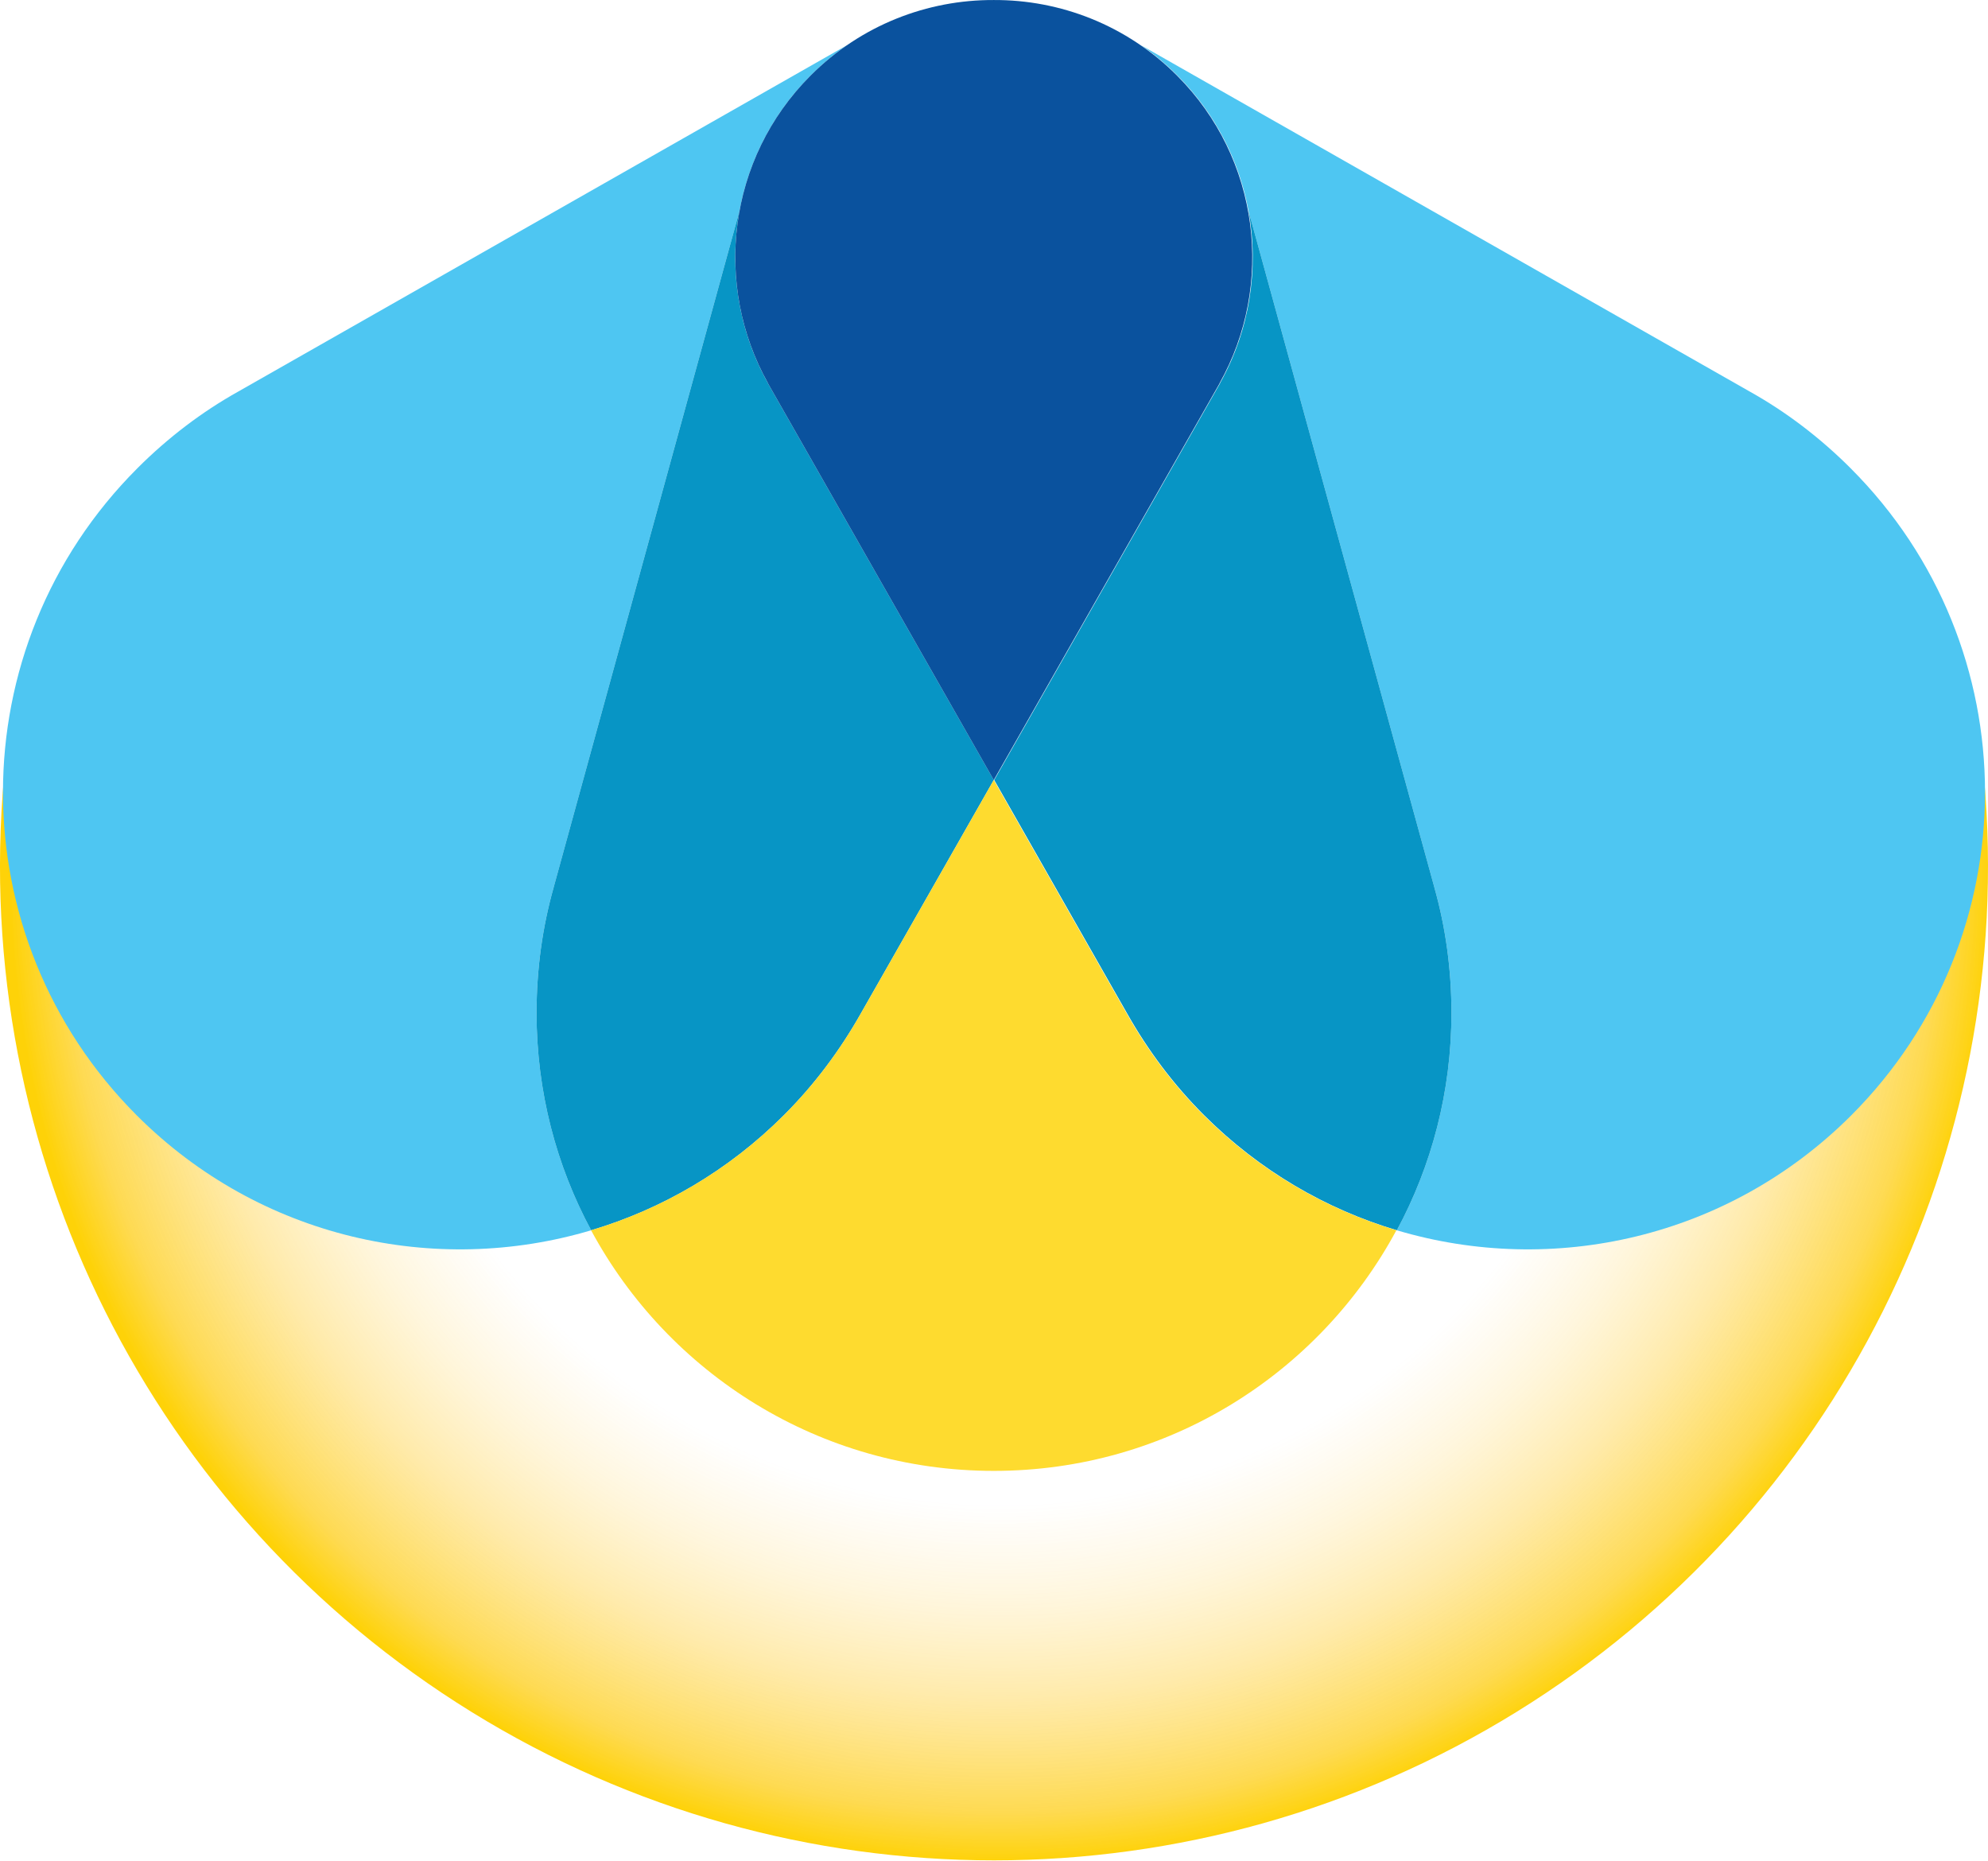
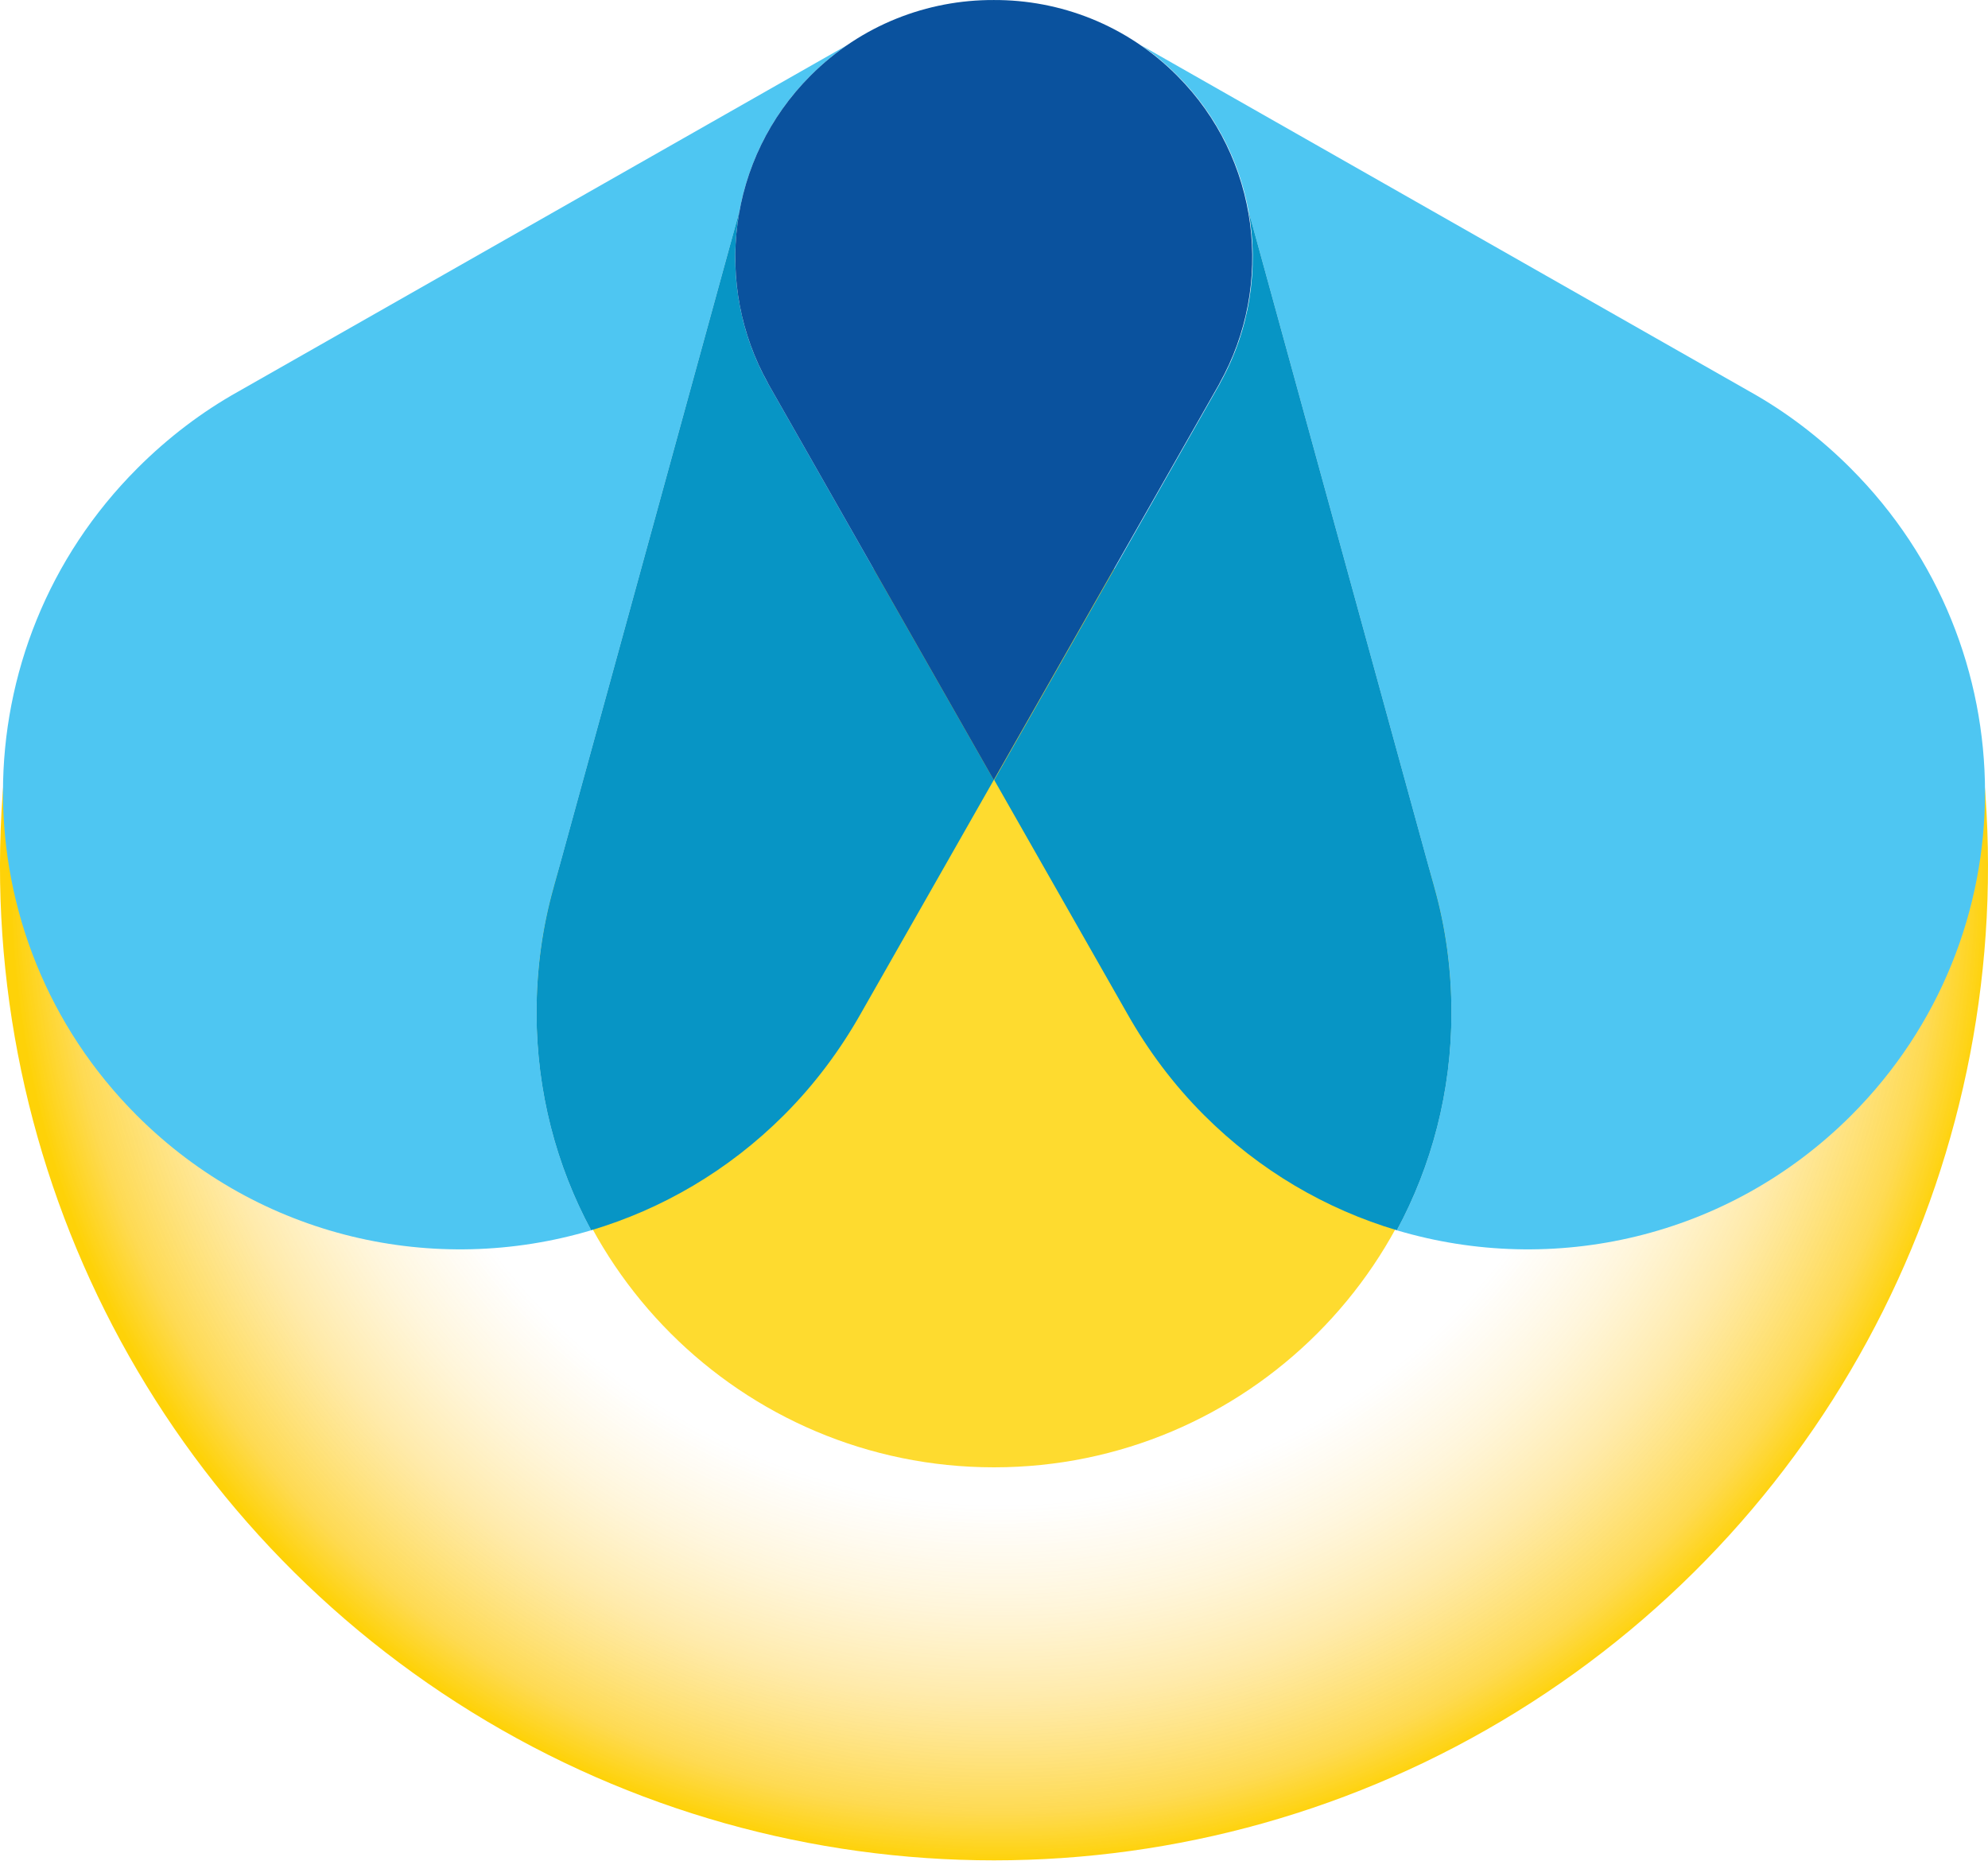
<svg xmlns="http://www.w3.org/2000/svg" xmlns:xlink="http://www.w3.org/1999/xlink" viewBox="0 0 1000 936">
  <radialGradient id="f" gradientUnits="userSpaceOnUse" cy="438.46" cx="503.24" r="498.32">
    <stop stop-color="#fff" stop-opacity=".6" offset=".638" />
    <stop stop-color="#fffaee" stop-opacity=".638" offset=".673" />
    <stop stop-color="#fff2cd" stop-opacity=".713" offset=".741" />
    <stop stop-color="#ffe698" stop-opacity=".817" offset=".834" />
    <stop stop-color="#fed848" stop-opacity=".944" offset=".949" />
    <stop stop-color="#fed208" offset="1" />
  </radialGradient>
  <path fill="url(#f)" d="m2 391 a 500 500 1 1 0 996 0 z" />
+   <circle fill="#fedb2f" cx="500" cy="508" r="230" />
  <g id="l">
    <path fill="#4ec6f2" id="b" d="m69.091 235.52c15.505-15.5 32.537-28.412 50.821-38.626l306.03-174.1c-6.392 4.408-12.469 9.446-18.156 15.144-19.295 19.295-31.233 43.167-35.806 68.126l-93.45 340.15c-5.702 20.155-8.624 41.324-8.624 63.263 0 39.559 9.95 76.781 27.457 109.3-78.38 23.35-166.66 4.1-228.54-57.77-89.903-89.91-89.724-235.48.271-325.48z" />
    <path fill="#0795c5" d="m278.52 446.21l93.457-340.15c-5.35 29.276-.585 60.029 14.325 86.645-.055-.014-.078-.023-.078-.023l113.66 199.62-66.96 117.6c-10.301 18.198-23.03 35.408-38.539 50.912-28.061 28.061-61.524 47.378-97.028 57.958-17.507-32.522-27.457-69.745-27.457-109.3.01-21.94 2.93-43.11 8.63-63.26z" />
  </g>
  <use xlink:href="#l" transform="translate(1000)scale(-1 1)" />
  <path fill="#0a529e" d="m499.89 392.31l113.66-199.62s-.022.009-.073.023c27.612-49.312 20.447-112.84-21.48-154.77-25.426-25.426-58.785-38.073-92.104-37.932-33.318-.142-66.678 12.505-92.104 37.932-41.933 41.928-49.088 105.46-21.48 154.77-.055-.014-.078-.023-.078-.023l113.65 199.62z" />
-   <path fill="#fedb2f" d="m605.38 560.82c-15.505-15.504-28.229-32.714-38.54-50.912l-66.956-117.6-66.96 117.59c-10.301 18.198-23.03 35.408-38.539 50.912-28.061 28.061-61.524 47.378-97.028 57.958-.014 0-.023 0-.032.01 38.855 72.072 114.98 121.01 202.59 121.01 87.618 0 163.68-48.942 202.5-121.02-35.49-10.58-68.97-29.89-97.03-57.95z" />
</svg>
